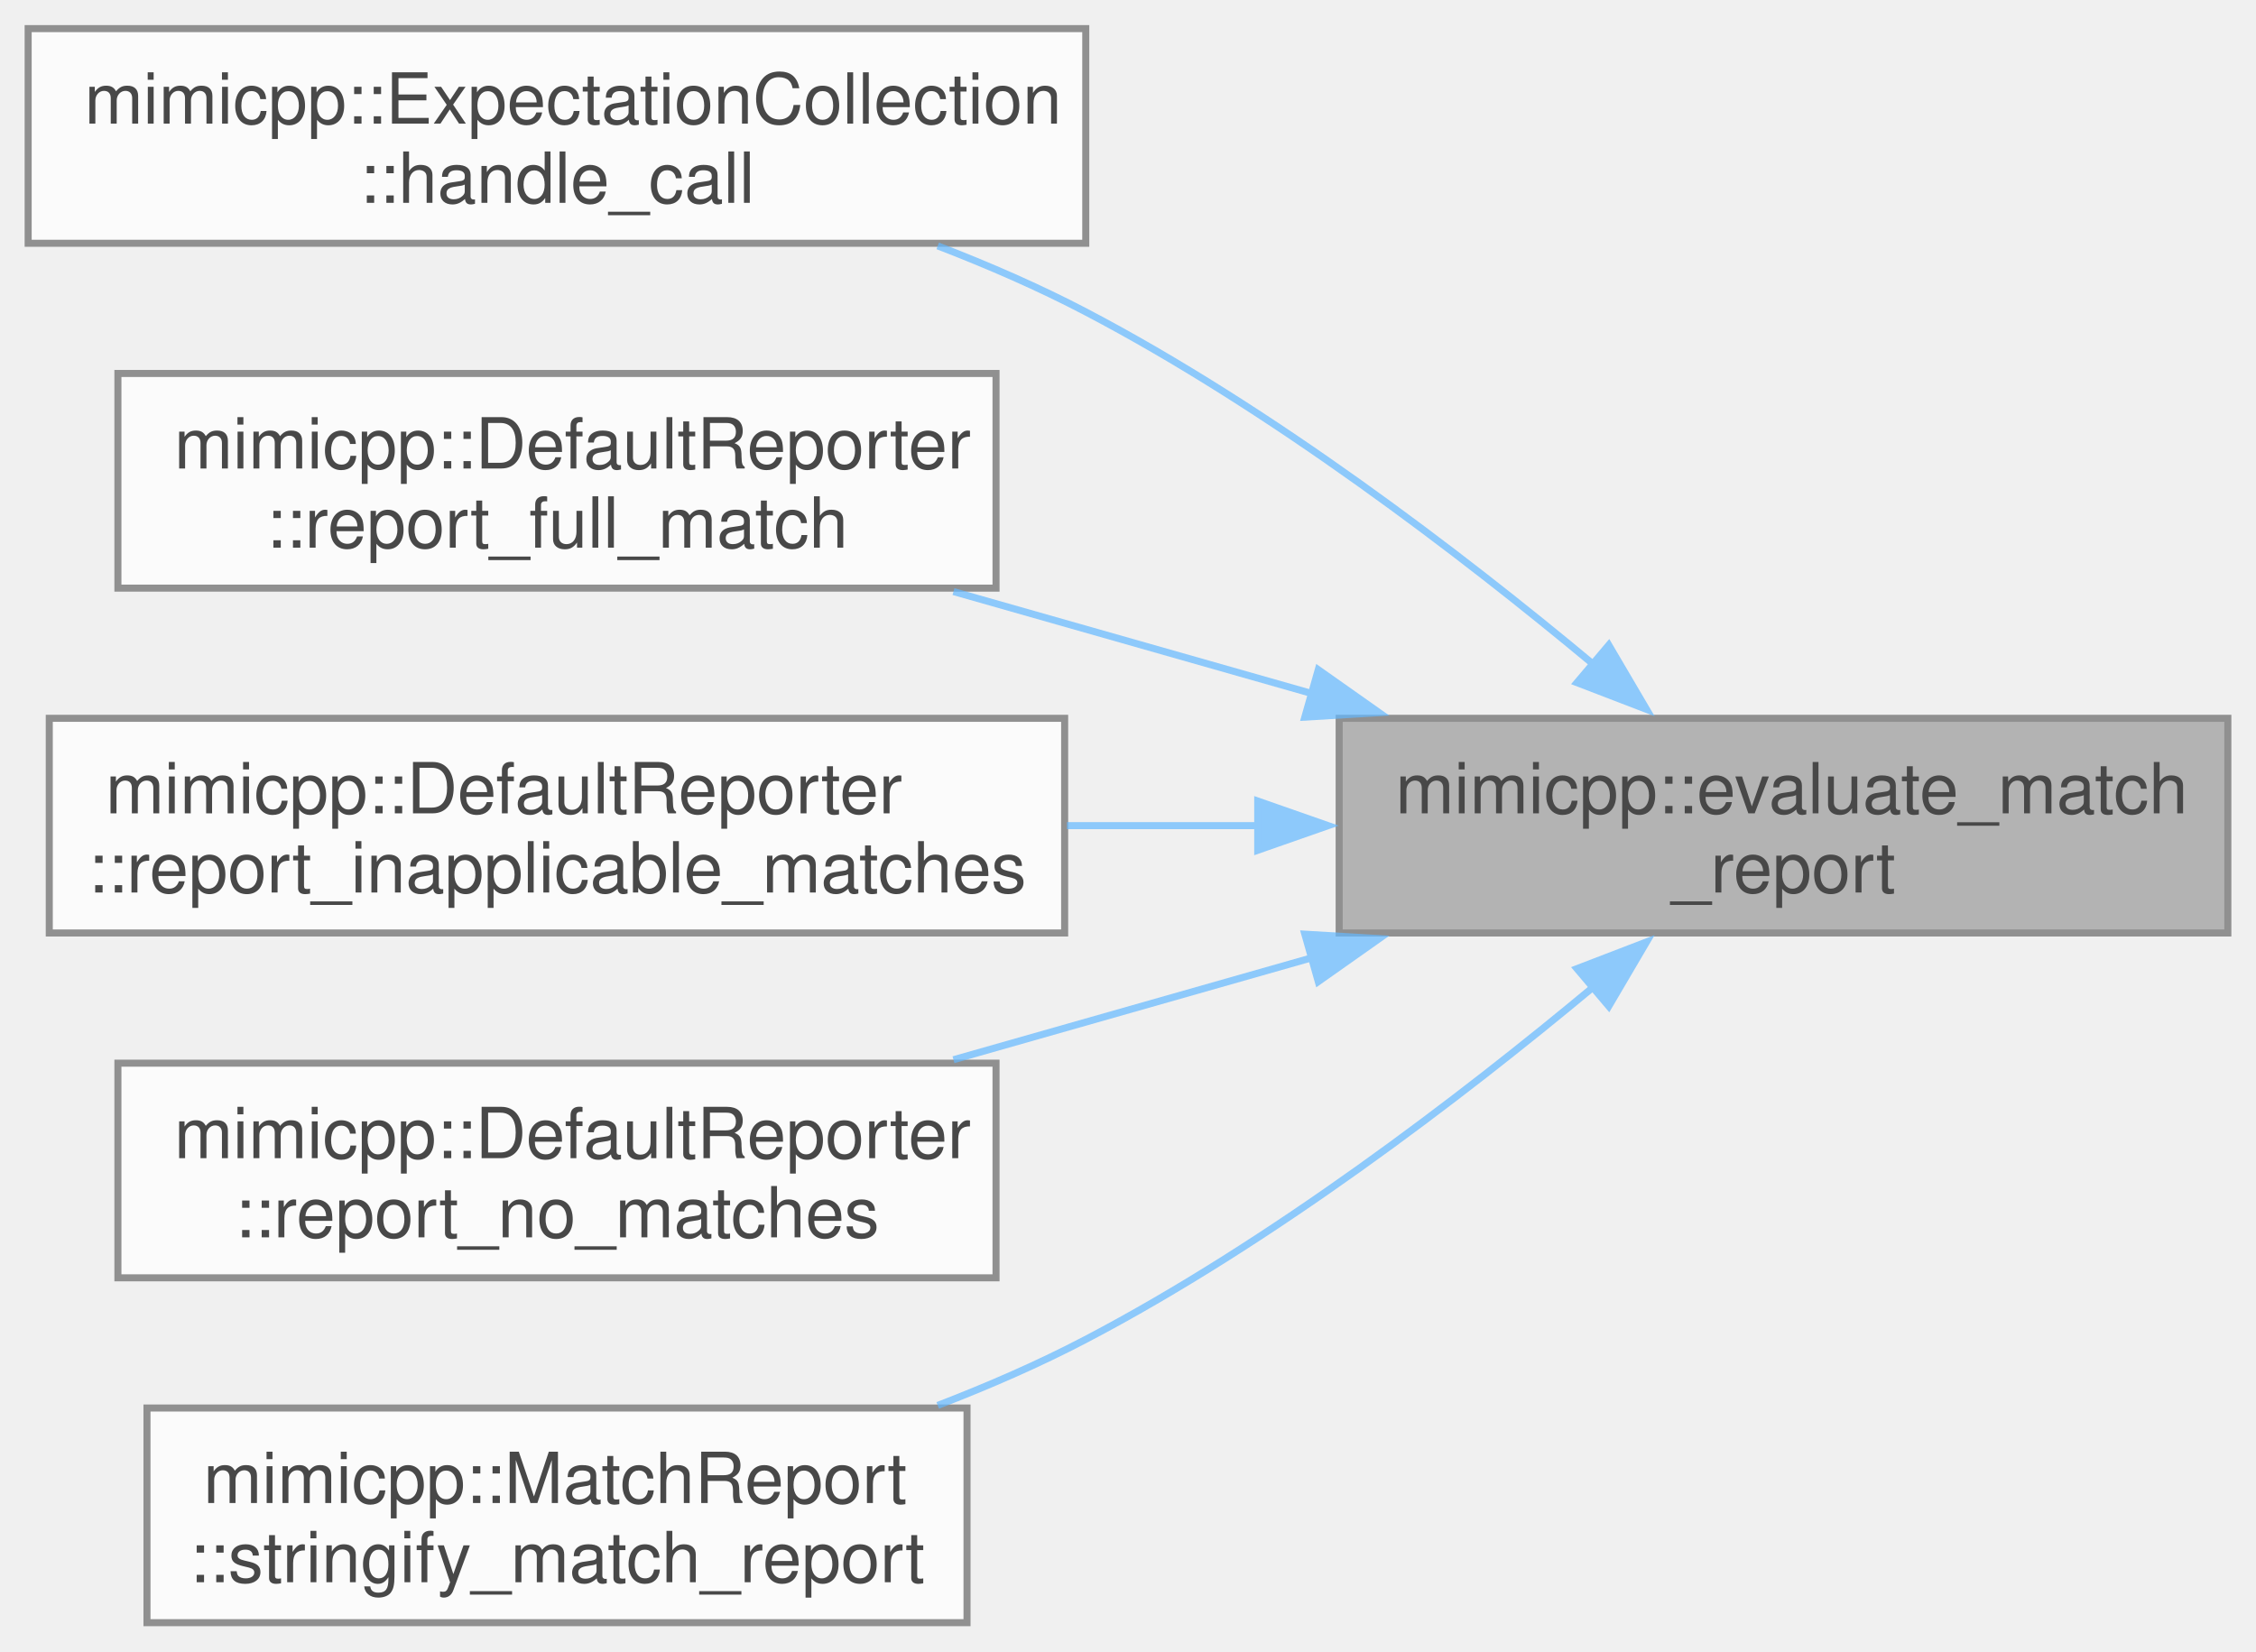
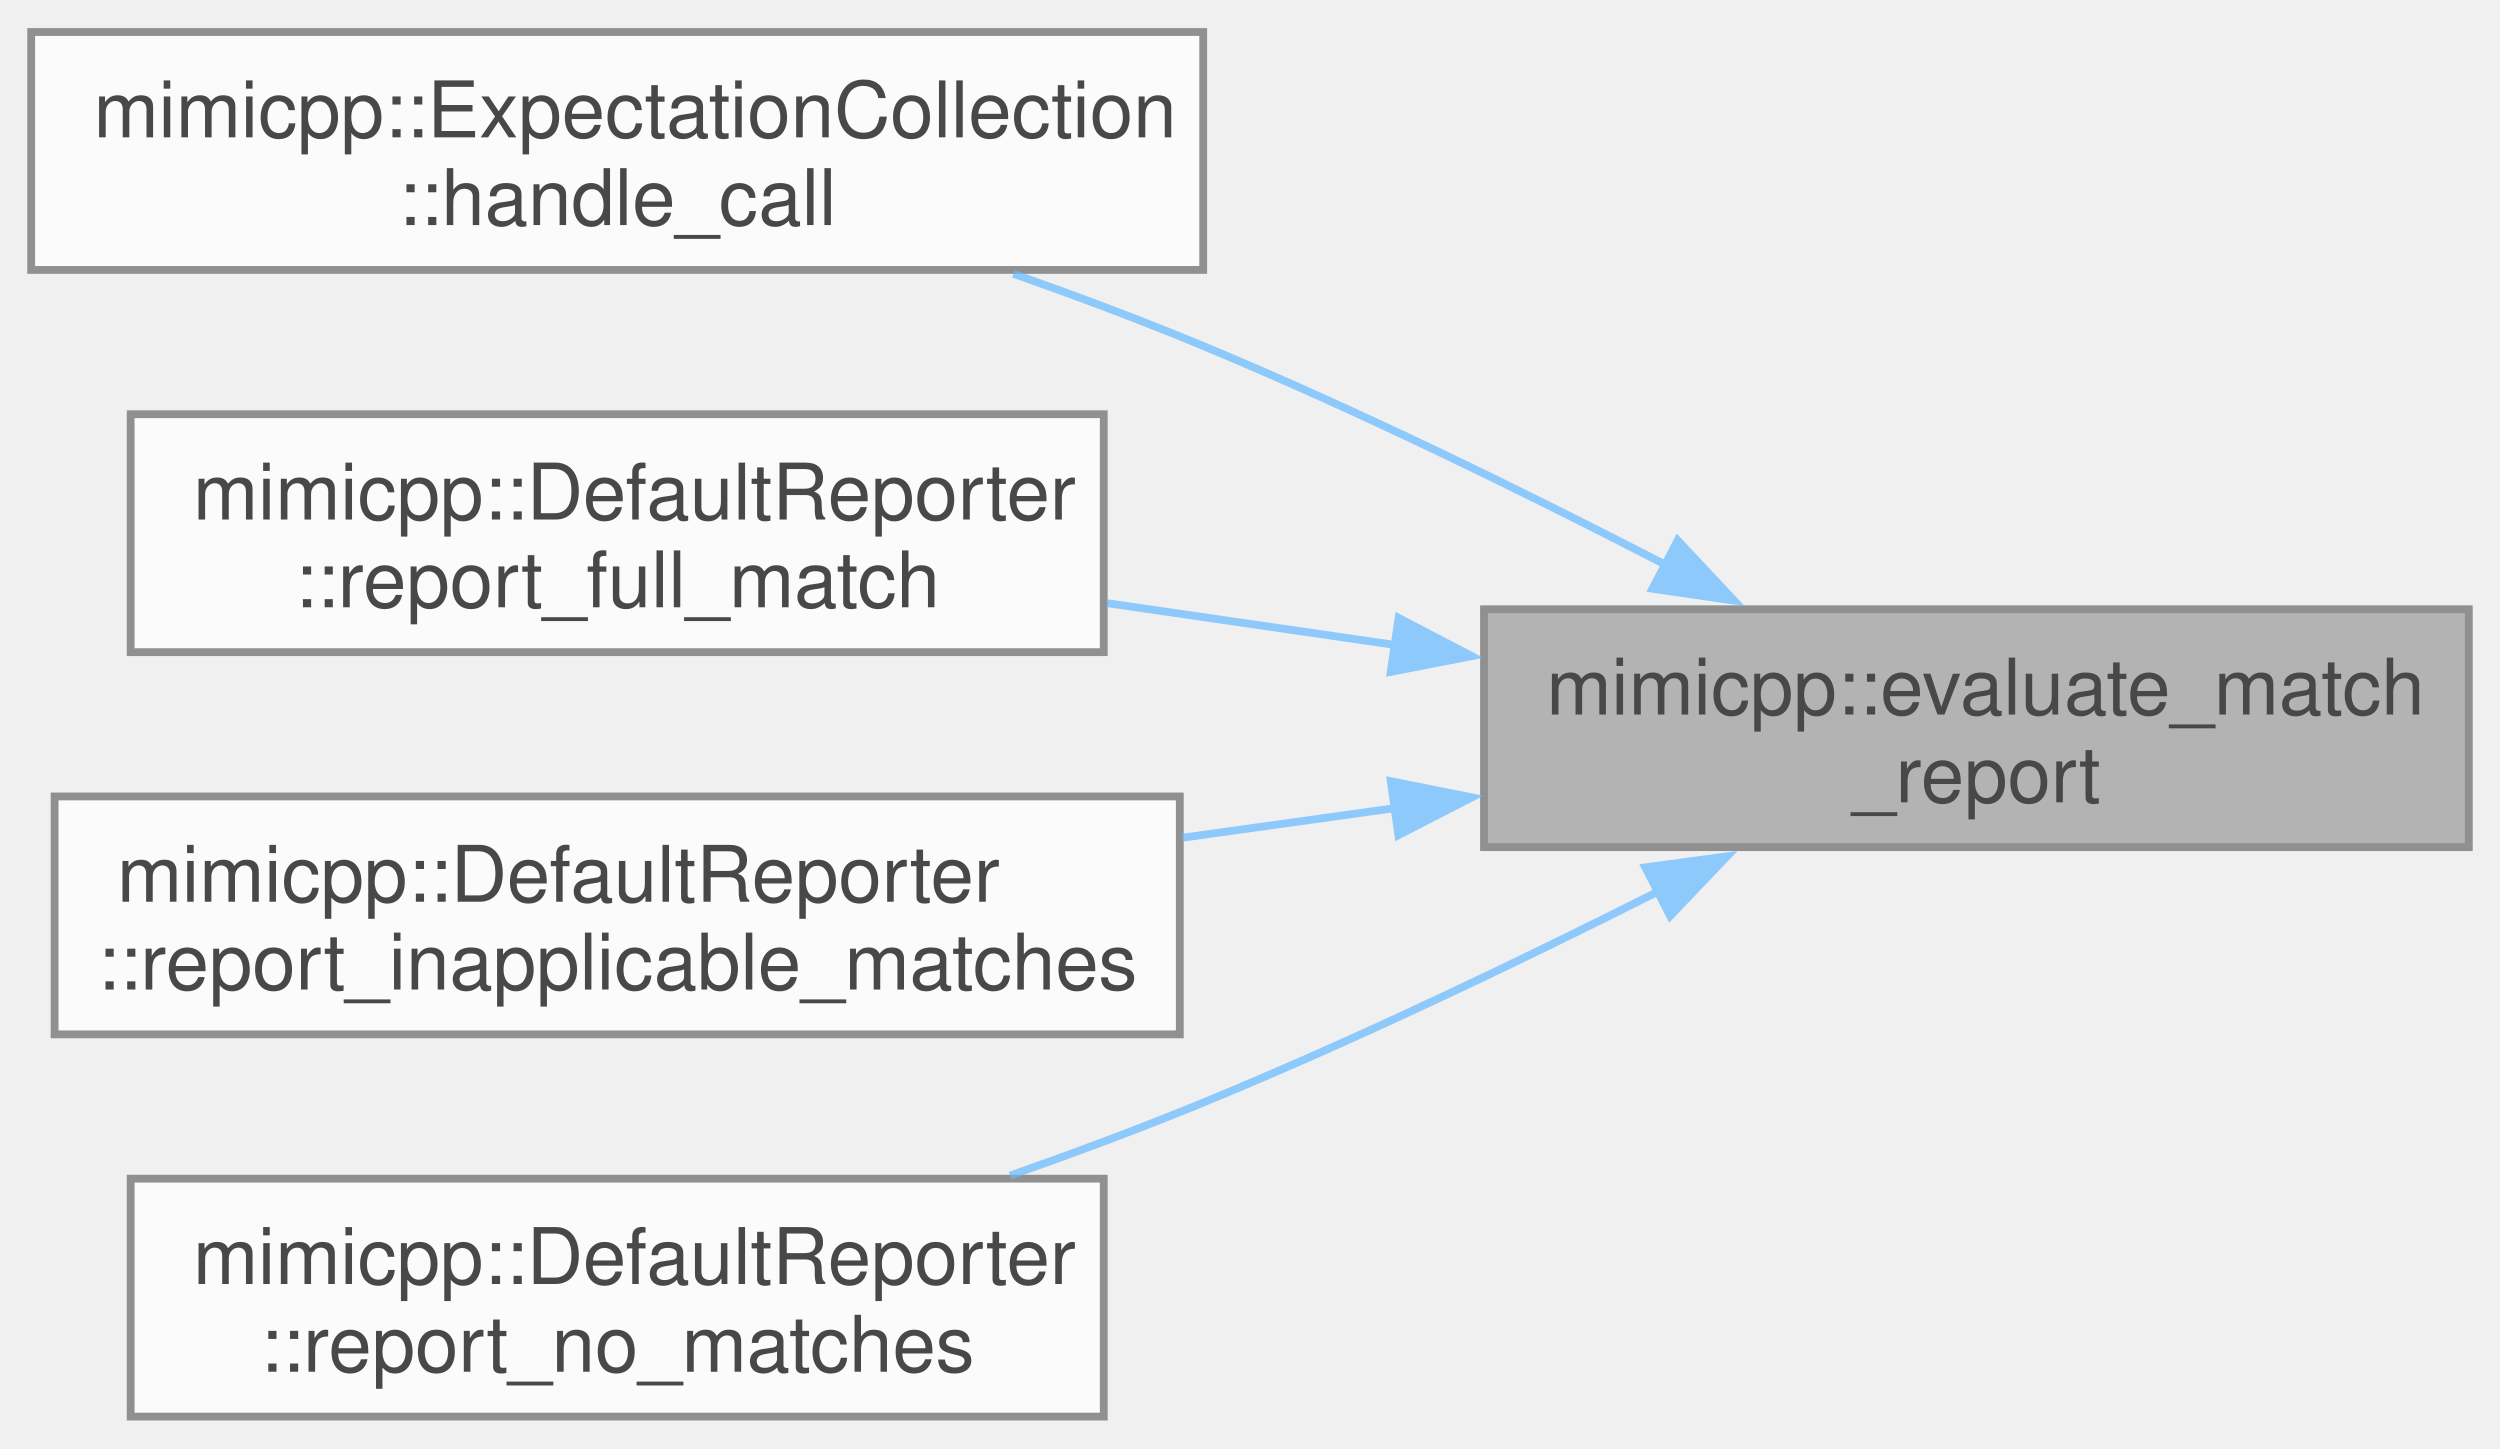
- <svg xmlns="http://www.w3.org/2000/svg" xmlns:xlink="http://www.w3.org/1999/xlink" width="321pt" height="235pt" viewBox="0.00 0.00 320.50 234.50">
+ <svg xmlns="http://www.w3.org/2000/svg" xmlns:xlink="http://www.w3.org/1999/xlink" width="321pt" height="186pt" viewBox="0.00 0.00 320.50 185.50">
  <svg id="main" version="1.1" xml:space="preserve">
    <style type="text/css">
.node, .edge {opacity: 0.7;}
.node.selected, .edge.selected {opacity: 1;}
.edge:hover path { stroke: red; }
.edge:hover polygon { stroke: red; fill: red; }
</style>
    <svg id="graph" class="graph">
-       <g id="graph0" class="graph" transform="scale(1 1) rotate(0) translate(4 230.5)">
+       <g id="graph0" class="graph" transform="scale(1 1) rotate(0) translate(4 181.5)">
        <g id="Node000001" class="node">
          <g id="a_Node000001">
            <a xlink:title="Determines, whether a match report actually denotes a full, inapplicable or no match.">
-               <polygon fill="#999999" stroke="#666666" points="312.5,-128.5 186.25,-128.5 186.25,-98 312.5,-98 312.5,-128.5" />
-               <text text-anchor="start" x="194.25" y="-115" font-family="Helvetica,sans-Serif" font-size="10.00">mimicpp::evaluate_match</text>
-               <text text-anchor="middle" x="249.38" y="-103.75" font-family="Helvetica,sans-Serif" font-size="10.00">_report</text>
+               <polygon fill="#999999" stroke="#666666" points="312.5,-103.5 186.25,-103.5 186.25,-73 312.5,-73 312.5,-103.5" />
+               <text text-anchor="start" x="194.25" y="-90" font-family="Helvetica,sans-Serif" font-size="10.00">mimicpp::evaluate_match</text>
+               <text text-anchor="middle" x="249.38" y="-78.75" font-family="Helvetica,sans-Serif" font-size="10.00">_report</text>
            </a>
          </g>
        </g>
        <g id="Node000002" class="node">
          <g id="a_Node000002">
            <a xlink:href="../../d5/d86/classmimicpp_1_1_expectation_collection.html#a3dda946c02d40fa2917c16a1b8433f1e" target="_top" xlink:title=" ">
-               <polygon fill="white" stroke="#666666" points="150.25,-226.5 0,-226.5 0,-196 150.25,-196 150.25,-226.5" />
-               <text text-anchor="start" x="8" y="-213" font-family="Helvetica,sans-Serif" font-size="10.00">mimicpp::ExpectationCollection</text>
-               <text text-anchor="middle" x="75.12" y="-201.75" font-family="Helvetica,sans-Serif" font-size="10.00">::handle_call</text>
+               <polygon fill="white" stroke="#666666" points="150.25,-177.5 0,-177.5 0,-147 150.25,-147 150.25,-177.5" />
+               <text text-anchor="start" x="8" y="-164" font-family="Helvetica,sans-Serif" font-size="10.00">mimicpp::ExpectationCollection</text>
+               <text text-anchor="middle" x="75.12" y="-152.75" font-family="Helvetica,sans-Serif" font-size="10.00">::handle_call</text>
            </a>
          </g>
        </g>
        <g id="edge1_Node000001_Node000002" class="edge">
          <g id="a_edge1_Node000001_Node000002">
            <a xlink:title=" ">
-               <path fill="none" stroke="#63b8ff" d="M222.44,-136.11C203.49,-151.9 176.6,-172.45 150.25,-186.25 143.63,-189.72 136.44,-192.85 129.22,-195.63" />
-               <polygon fill="#63b8ff" stroke="#63b8ff" points="224.55,-138.91 229.92,-129.77 220.03,-133.57 224.55,-138.91" />
+               <path fill="none" stroke="#63b8ff" d="M209.65,-109.13C191.82,-118.34 170.24,-128.94 150.25,-137.25 142.48,-140.48 134.12,-143.62 125.92,-146.51" />
+               <polygon fill="#63b8ff" stroke="#63b8ff" points="211.08,-112.33 218.33,-104.6 207.84,-106.13 211.08,-112.33" />
            </a>
          </g>
        </g>
        <g id="Node000003" class="node">
          <g id="a_Node000003">
            <a xlink:href="../../d3/d32/classmimicpp_1_1_default_reporter.html#aa3deac0dcae94228fa4d2e0783704e99" target="_top" xlink:title="Expects the report about a full matching expectation.">
-               <polygon fill="white" stroke="#666666" points="137.5,-177.5 12.75,-177.5 12.75,-147 137.5,-147 137.5,-177.5" />
-               <text text-anchor="start" x="20.75" y="-164" font-family="Helvetica,sans-Serif" font-size="10.00">mimicpp::DefaultReporter</text>
-               <text text-anchor="middle" x="75.12" y="-152.75" font-family="Helvetica,sans-Serif" font-size="10.00">::report_full_match</text>
+               <polygon fill="white" stroke="#666666" points="137.5,-128.5 12.75,-128.5 12.75,-98 137.5,-98 137.5,-128.5" />
+               <text text-anchor="start" x="20.75" y="-115" font-family="Helvetica,sans-Serif" font-size="10.00">mimicpp::DefaultReporter</text>
+               <text text-anchor="middle" x="75.12" y="-103.75" font-family="Helvetica,sans-Serif" font-size="10.00">::report_full_match</text>
            </a>
          </g>
        </g>
        <g id="edge2_Node000001_Node000003" class="edge">
          <g id="a_edge2_Node000001_Node000003">
            <a xlink:title=" ">
-               <path fill="none" stroke="#63b8ff" d="M182.52,-131.98C165.67,-136.78 147.72,-141.88 131.46,-146.51" />
-               <polygon fill="#63b8ff" stroke="#63b8ff" points="183.28,-135.41 191.94,-129.3 181.37,-128.67 183.28,-135.41" />
+               <path fill="none" stroke="#63b8ff" d="M174.98,-98.9C162.64,-100.69 149.94,-102.54 137.93,-104.28" />
+               <polygon fill="#63b8ff" stroke="#63b8ff" points="175.3,-102.39 184.69,-97.49 174.29,-95.47 175.3,-102.39" />
            </a>
          </g>
        </g>
        <g id="Node000004" class="node">
          <g id="a_Node000004">
            <a xlink:href="../../d3/d32/classmimicpp_1_1_default_reporter.html#ae2852c4de013b287c48cdacc11059c21" target="_top" xlink:title="Expects reports about all inapplicable matching expectations. This is only called,...">
-               <polygon fill="white" stroke="#666666" points="147.25,-128.5 3,-128.5 3,-98 147.25,-98 147.25,-128.5" />
-               <text text-anchor="start" x="11" y="-115" font-family="Helvetica,sans-Serif" font-size="10.00">mimicpp::DefaultReporter</text>
-               <text text-anchor="middle" x="75.12" y="-103.75" font-family="Helvetica,sans-Serif" font-size="10.00">::report_inapplicable_matches</text>
+               <polygon fill="white" stroke="#666666" points="147.25,-79.5 3,-79.5 3,-49 147.25,-49 147.25,-79.5" />
+               <text text-anchor="start" x="11" y="-66" font-family="Helvetica,sans-Serif" font-size="10.00">mimicpp::DefaultReporter</text>
+               <text text-anchor="middle" x="75.12" y="-54.75" font-family="Helvetica,sans-Serif" font-size="10.00">::report_inapplicable_matches</text>
            </a>
          </g>
        </g>
        <g id="edge3_Node000001_Node000004" class="edge">
          <g id="a_edge3_Node000001_Node000004">
            <a xlink:title=" ">
-               <path fill="none" stroke="#63b8ff" d="M174.87,-113.25C165.83,-113.25 156.6,-113.25 147.58,-113.25" />
-               <polygon fill="#63b8ff" stroke="#63b8ff" points="174.68,-116.75 184.68,-113.25 174.68,-109.75 174.68,-116.75" />
+               <path fill="none" stroke="#63b8ff" d="M174.87,-78.01C165.83,-76.75 156.6,-75.46 147.58,-74.21" />
+               <polygon fill="#63b8ff" stroke="#63b8ff" points="174.3,-81.46 184.69,-79.38 175.27,-74.53 174.3,-81.46" />
            </a>
          </g>
        </g>
        <g id="Node000005" class="node">
          <g id="a_Node000005">
            <a xlink:href="../../d3/d32/classmimicpp_1_1_default_reporter.html#a4cf5585d694574f981fc28ff32b681bb" target="_top" xlink:title="Expects reports about all none matching expectations. This is only called, if there are no better opt...">
-               <polygon fill="white" stroke="#666666" points="137.5,-79.5 12.75,-79.5 12.75,-49 137.5,-49 137.5,-79.5" />
-               <text text-anchor="start" x="20.75" y="-66" font-family="Helvetica,sans-Serif" font-size="10.00">mimicpp::DefaultReporter</text>
-               <text text-anchor="middle" x="75.12" y="-54.75" font-family="Helvetica,sans-Serif" font-size="10.00">::report_no_matches</text>
+               <polygon fill="white" stroke="#666666" points="137.5,-30.5 12.75,-30.5 12.75,0 137.5,0 137.5,-30.5" />
+               <text text-anchor="start" x="20.75" y="-17" font-family="Helvetica,sans-Serif" font-size="10.00">mimicpp::DefaultReporter</text>
+               <text text-anchor="middle" x="75.12" y="-5.75" font-family="Helvetica,sans-Serif" font-size="10.00">::report_no_matches</text>
            </a>
          </g>
        </g>
        <g id="edge4_Node000001_Node000005" class="edge">
          <g id="a_edge4_Node000001_Node000005">
            <a xlink:title=" ">
-               <path fill="none" stroke="#63b8ff" d="M182.52,-94.52C165.67,-89.72 147.72,-84.62 131.46,-79.99" />
-               <polygon fill="#63b8ff" stroke="#63b8ff" points="181.37,-97.83 191.94,-97.2 183.28,-91.09 181.37,-97.83" />
-             </a>
-           </g>
-         </g>
-         <g id="Node000006" class="node">
-           <g id="a_Node000006">
-             <a xlink:href="../../d5/d3f/group___r_e_p_o_r_t_i_n_g___r_e_p_o_r_t_s.html#gab9836143852b964997e311d8b2e5d881" target="_top" xlink:title="Converts the given report to text.">
-               <polygon fill="white" stroke="#666666" points="133.38,-30.5 16.88,-30.5 16.88,0 133.38,0 133.38,-30.5" />
-               <text text-anchor="start" x="24.88" y="-17" font-family="Helvetica,sans-Serif" font-size="10.00">mimicpp::MatchReport</text>
-               <text text-anchor="middle" x="75.12" y="-5.75" font-family="Helvetica,sans-Serif" font-size="10.00">::stringify_match_report</text>
-             </a>
-           </g>
-         </g>
-         <g id="edge5_Node000001_Node000006" class="edge">
-           <g id="a_edge5_Node000001_Node000006">
-             <a xlink:title=" ">
-               <path fill="none" stroke="#63b8ff" d="M222.44,-90.39C203.49,-74.6 176.6,-54.05 150.25,-40.25 143.63,-36.78 136.44,-33.65 129.22,-30.87" />
-               <polygon fill="#63b8ff" stroke="#63b8ff" points="220.03,-92.93 229.92,-96.73 224.55,-87.59 220.03,-92.93" />
+               <path fill="none" stroke="#63b8ff" d="M208.82,-67.44C191.14,-58.53 169.9,-48.33 150.25,-40.25 142.34,-37 133.83,-33.83 125.5,-30.9" />
+               <polygon fill="#63b8ff" stroke="#63b8ff" points="206.93,-70.41 217.42,-71.83 210.11,-64.17 206.93,-70.41" />
            </a>
          </g>
        </g>
      </g>
    </svg>
  </svg>
  <style type="text/css">

[data-mouse-over-selected='false'] { opacity: 0.7; }
[data-mouse-over-selected='true']  { opacity: 1.0; }

</style>
</svg>
